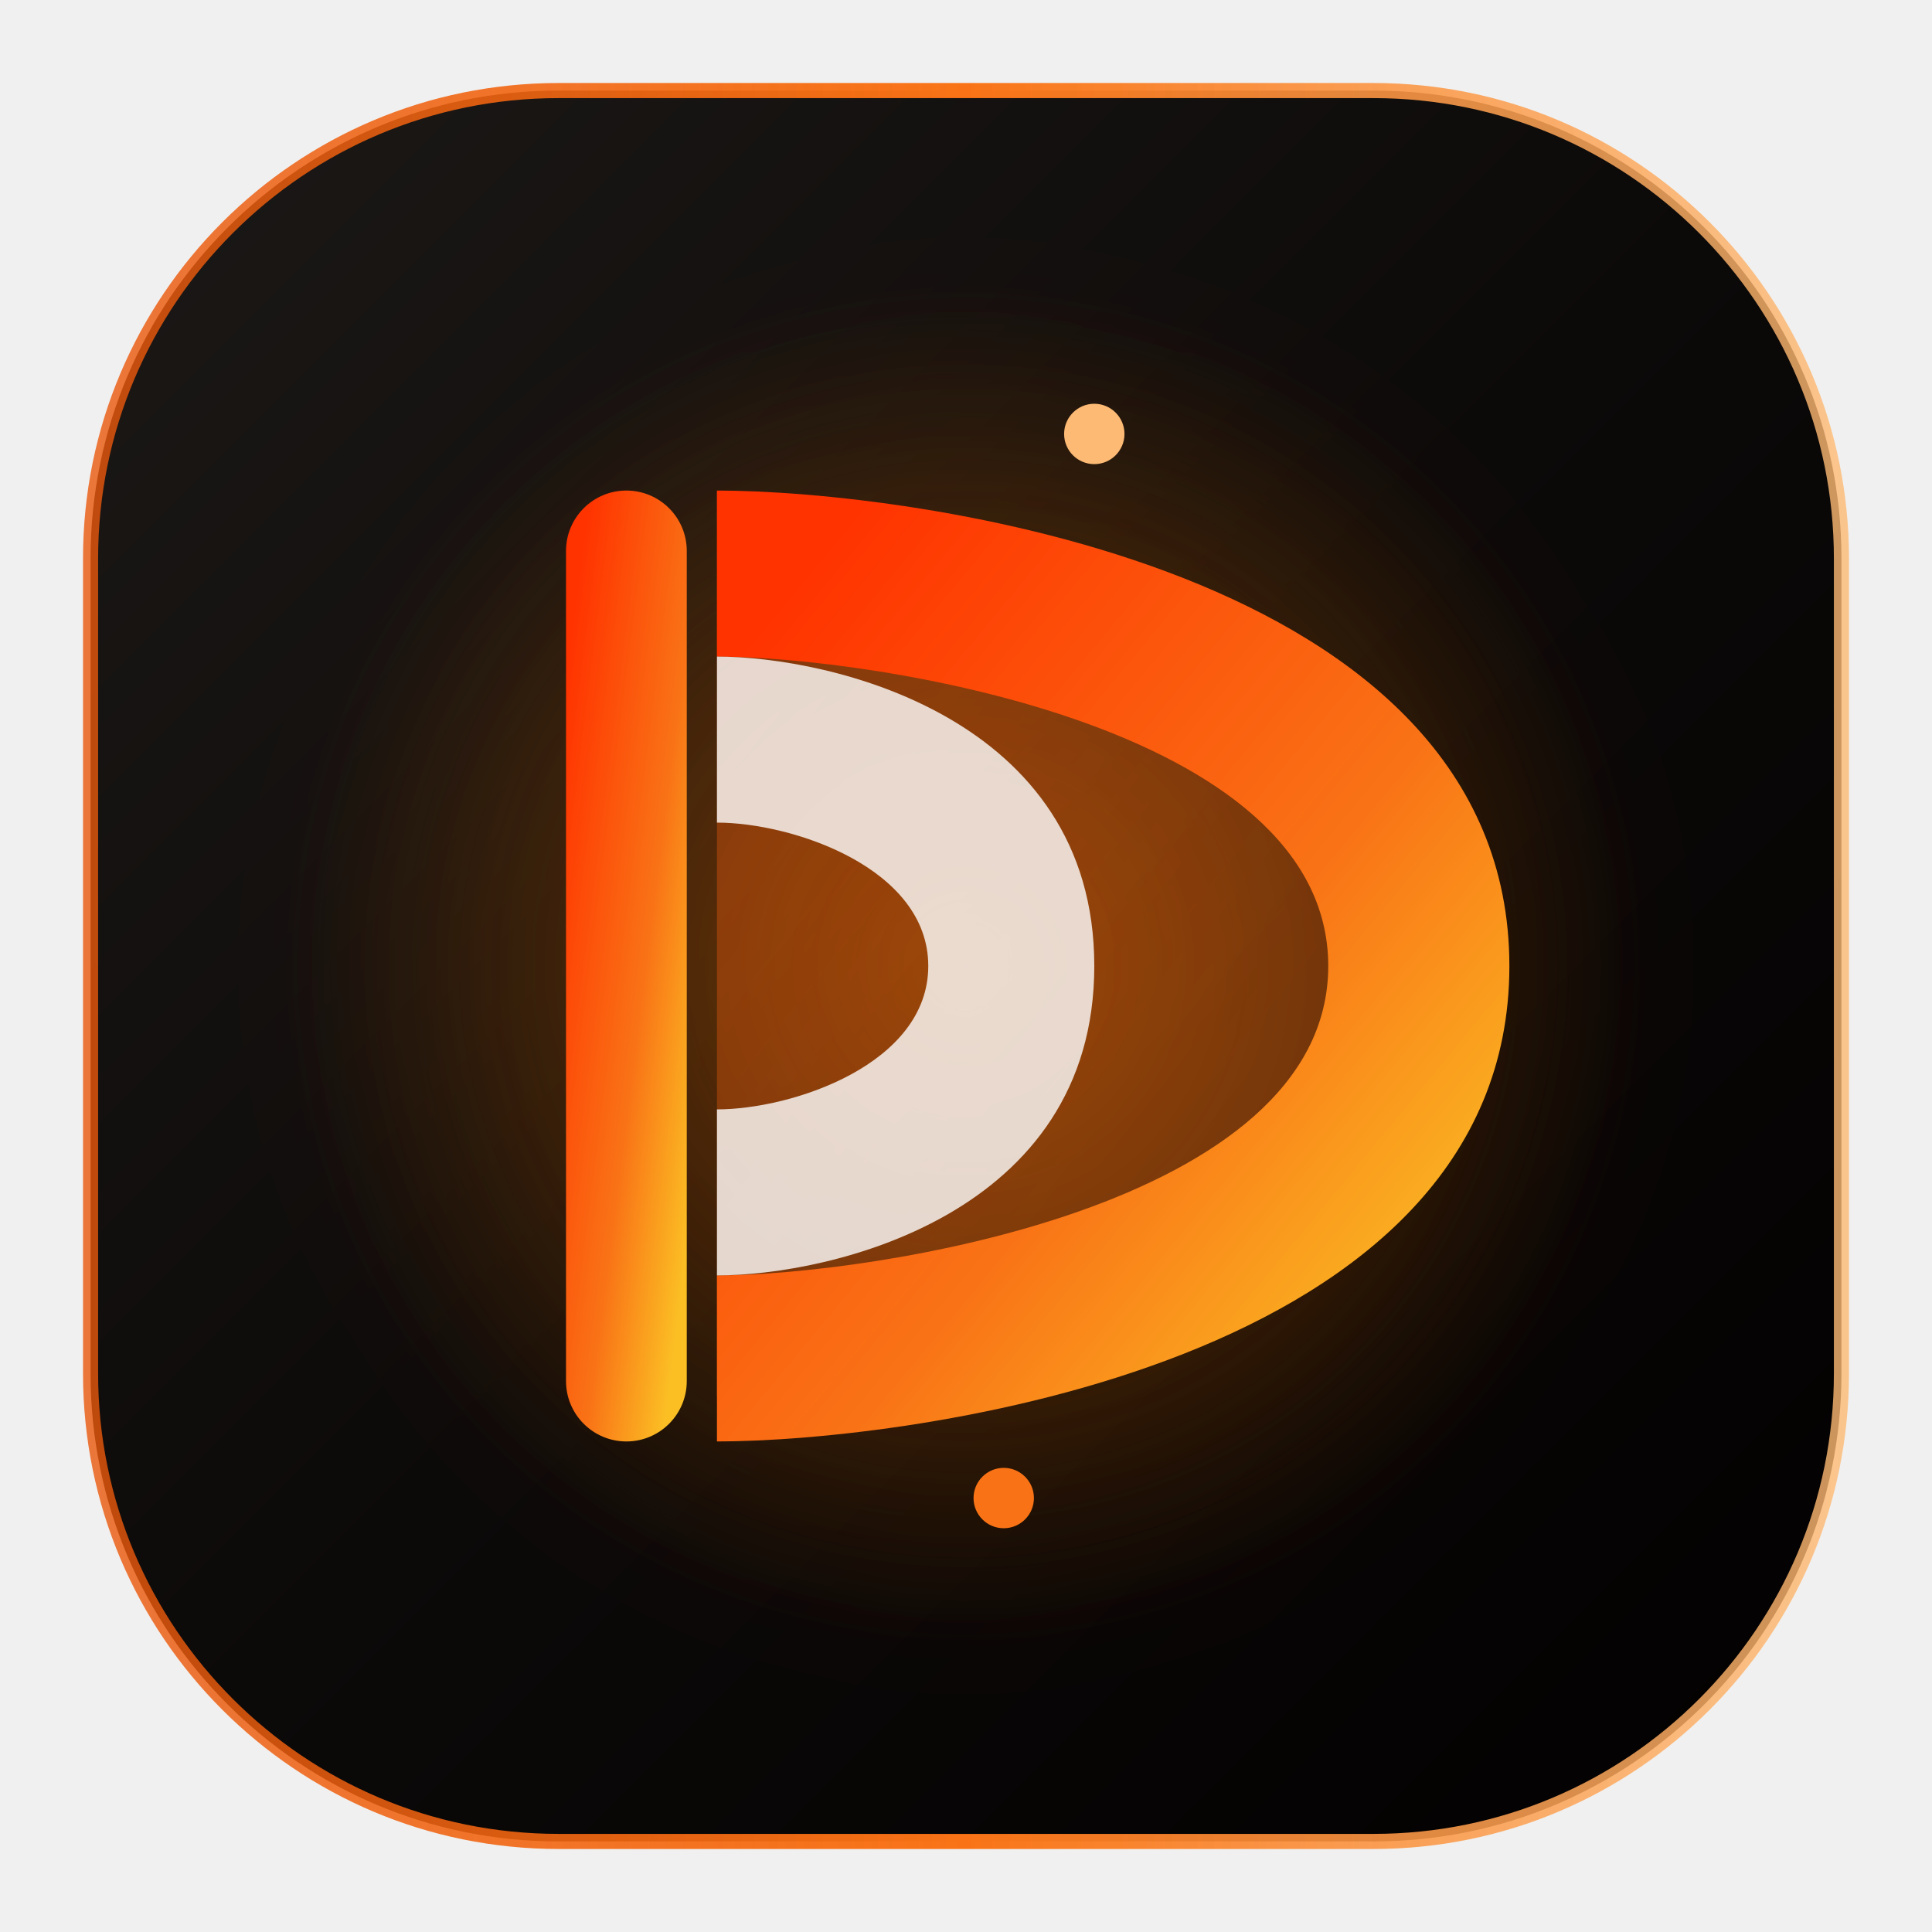
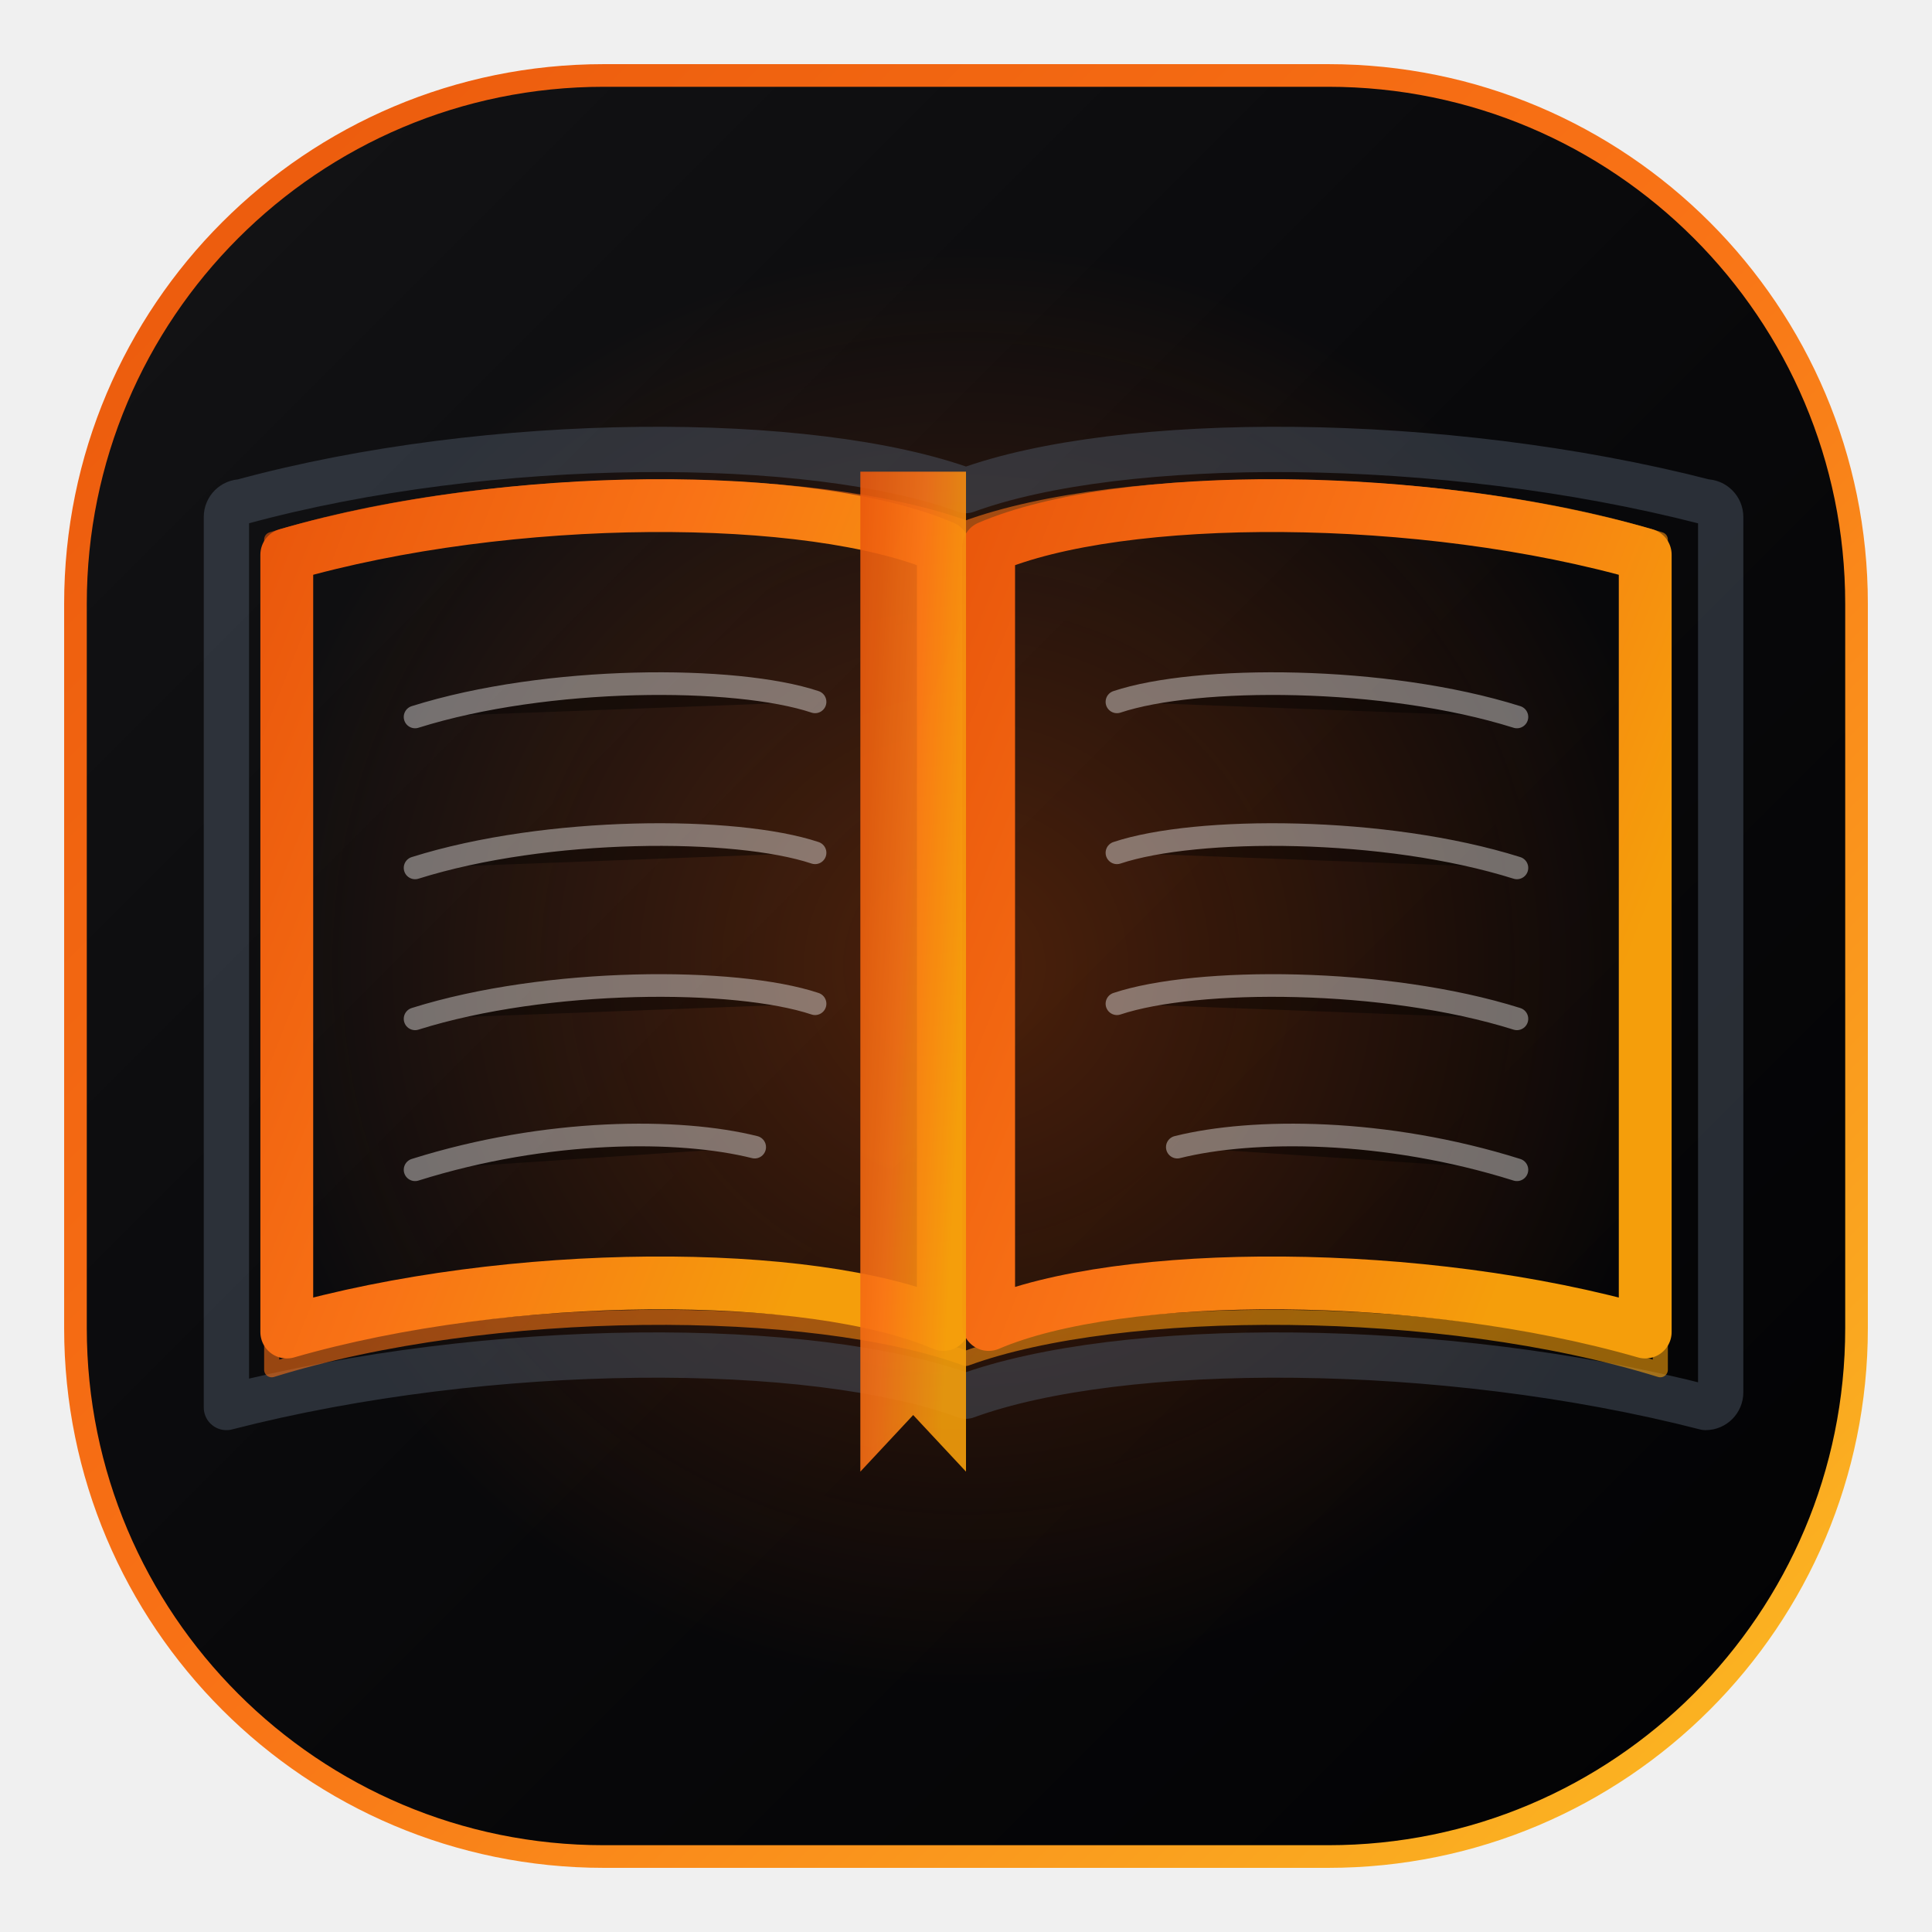
<svg xmlns="http://www.w3.org/2000/svg" viewBox="0 0 512 512" width="100%" height="100%">
  <defs>
    <linearGradient id="bgGrad" x1="0%" y1="0%" x2="100%" y2="100%">
-       <stop offset="0%" stop-color="#1c1917" />
-       <stop offset="50%" stop-color="#0c0a09" />
-       <stop offset="100%" stop-color="#020000" />
+       <stop offset="0%" stop-color="#141416" />
+       <stop offset="50%" stop-color="#09090b" />
+       <stop offset="100%" stop-color="#020203" />
    </linearGradient>
-     <linearGradient id="borderGrad" x1="0%" y1="0%" x2="100%" y2="0%">
-       <stop offset="0%" stop-color="#ea580c" stop-opacity="0.8" />
-       <stop offset="50%" stop-color="#f97316" stop-opacity="1" />
-       <stop offset="100%" stop-color="#fdba74" stop-opacity="0.8" />
-     </linearGradient>
-     <linearGradient id="primaryFieryGrad" x1="10%" y1="10%" x2="90%" y2="90%">
-       <stop offset="0%" stop-color="#ff3300" />
-       <stop offset="60%" stop-color="#f97316" />
+     <linearGradient id="borderGrad" x1="0%" y1="0%" x2="100%" y2="100%">
+       <stop offset="0%" stop-color="#ea580c" />
+       <stop offset="50%" stop-color="#f97316" />
      <stop offset="100%" stop-color="#fbbf24" />
    </linearGradient>
-     <linearGradient id="accentFieryGrad" x1="10%" y1="10%" x2="90%" y2="90%">
+     <linearGradient id="bookGrad" x1="0%" y1="0%" x2="100%" y2="50%">
      <stop offset="0%" stop-color="#ea580c" />
-       <stop offset="100%" stop-color="#f97316" stop-opacity="0.65" />
+       <stop offset="50%" stop-color="#f97316" />
+       <stop offset="100%" stop-color="#f59e0b" />
    </linearGradient>
-     <radialGradient id="centerGlow" cx="50%" cy="50%" r="50%">
-       <stop offset="0%" stop-color="#f97316" stop-opacity="0.25" />
-       <stop offset="100%" stop-color="#f97316" stop-opacity="0" />
+     <radialGradient id="ringGlow" cx="50%" cy="50%" r="50%">
+       <stop offset="0%" stop-color="#ea580c" stop-opacity="0.3" />
+       <stop offset="100%" stop-color="#ea580c" stop-opacity="0" />
    </radialGradient>
-     <filter id="glow" x="-20%" y="-20%" width="140%" height="140%">
-       <feGaussianBlur stdDeviation="15" result="blur" />
-       <feComposite in="SourceGraphic" in2="blur" operator="over" />
-     </filter>
  </defs>
-   <rect x="24" y="24" width="464" height="464" rx="124" fill="url(#bgGrad)" stroke="url(#borderGrad)" stroke-width="4" />
-   <circle cx="256" cy="256" r="180" fill="url(#centerGlow)" filter="url(#glow)" />
-   <g transform="translate(10, 0)">
-     <path d="M 180 130           C 180 130, 220 150, 260 150           C 320 150, 370 190, 370 250           C 370 310, 320 350, 260 350           C 220 350, 180 370, 180 370           Z" fill="url(#accentFieryGrad)" opacity="0.4" />
-     <path d="M 180 130          C 230 130, 390 150, 390 256          C 390 362, 230 382, 180 382          L 180 338          C 220 338, 342 320, 342 256          C 342 192, 220 174, 180 174          Z" fill="url(#primaryFieryGrad)" />
-     <rect x="140" y="130" width="32" height="252" rx="16" fill="url(#primaryFieryGrad)" />
-     <path d="M 180 174           C 210 174, 280 190, 280 256           C 280 322, 210 338, 180 338           L 180 294           C 200 294, 236 282, 236 256           C 236 230, 200 218, 180 218           Z" fill="#ffffff" opacity="0.8" />
-     <circle cx="280" cy="115" r="8" fill="#fdba74" />
-     <circle cx="256" cy="397" r="8" fill="#f97316" />
+   <rect x="20" y="20" width="472" height="472" rx="140" fill="url(#bgGrad)" stroke="url(#borderGrad)" stroke-width="6" />
+   <circle cx="256" cy="256" r="190" fill="url(#ringGlow)" />
+   <g transform="translate(0, 5)">
+     <path d="M 256 125           C 215 110, 130 110, 64 128           A 4 4 0 0 0 60 132           L 60 368           C 130 350, 215 350, 256 365           C 297 350, 382 350, 452 368           A 4 4 0 0 0 456 364          L 456 132          A 4 4 0 0 0 452 128          C 382 110, 297 110, 256 125 Z" fill="none" stroke="#4b5563" stroke-width="12" stroke-linecap="round" stroke-linejoin="round" opacity="0.5" />
+     <path d="M 256 135           C 215 120, 130 120, 72 138           L 72 358           C 130 340, 215 340, 256 355           C 297 340, 382 340, 440 358           L 440 138           C 382 120, 297 120, 256 135 Z" fill="none" stroke="url(#bookGrad)" stroke-width="4" stroke-linecap="round" stroke-linejoin="round" opacity="0.6" />
+     <path d="M 76 142           C 135 125, 215 125, 250 140           L 250 346           C 215 331, 135 331, 76 348           Z" fill="none" stroke="url(#bookGrad)" stroke-width="14" stroke-linecap="round" stroke-linejoin="round" />
+     <path d="M 436 142           C 377 125, 297 125, 262 140           L 262 346           C 297 331, 377 331, 436 348           Z" fill="none" stroke="url(#bookGrad)" stroke-width="14" stroke-linecap="round" stroke-linejoin="round" />
+     <path d="M 256 120           L 256 385           L 242 370           L 228 385           L 228 120 Z" fill="url(#bookGrad)" opacity="0.9" />
+     <path d="M 110 185 C 145 174, 195 174, 216 181" stroke="#ffffff" stroke-width="6" stroke-linecap="round" opacity="0.4" />
+     <path d="M 110 225 C 145 214, 195 214, 216 221" stroke="#ffffff" stroke-width="6" stroke-linecap="round" opacity="0.4" />
+     <path d="M 110 265 C 145 254, 195 254, 216 261" stroke="#ffffff" stroke-width="6" stroke-linecap="round" opacity="0.4" />
+     <path d="M 110 305 C 145 294, 180 294, 200 299" stroke="#ffffff" stroke-width="6" stroke-linecap="round" opacity="0.4" />
+     <path d="M 402 185 C 367 174, 317 174, 296 181" stroke="#ffffff" stroke-width="6" stroke-linecap="round" opacity="0.4" />
+     <path d="M 402 225 C 367 214, 317 214, 296 221" stroke="#ffffff" stroke-width="6" stroke-linecap="round" opacity="0.4" />
+     <path d="M 402 265 C 367 254, 317 254, 296 261" stroke="#ffffff" stroke-width="6" stroke-linecap="round" opacity="0.4" />
+     <path d="M 402 305 C 367 294, 332 294, 312 299" stroke="#ffffff" stroke-width="6" stroke-linecap="round" opacity="0.4" />
  </g>
</svg>
